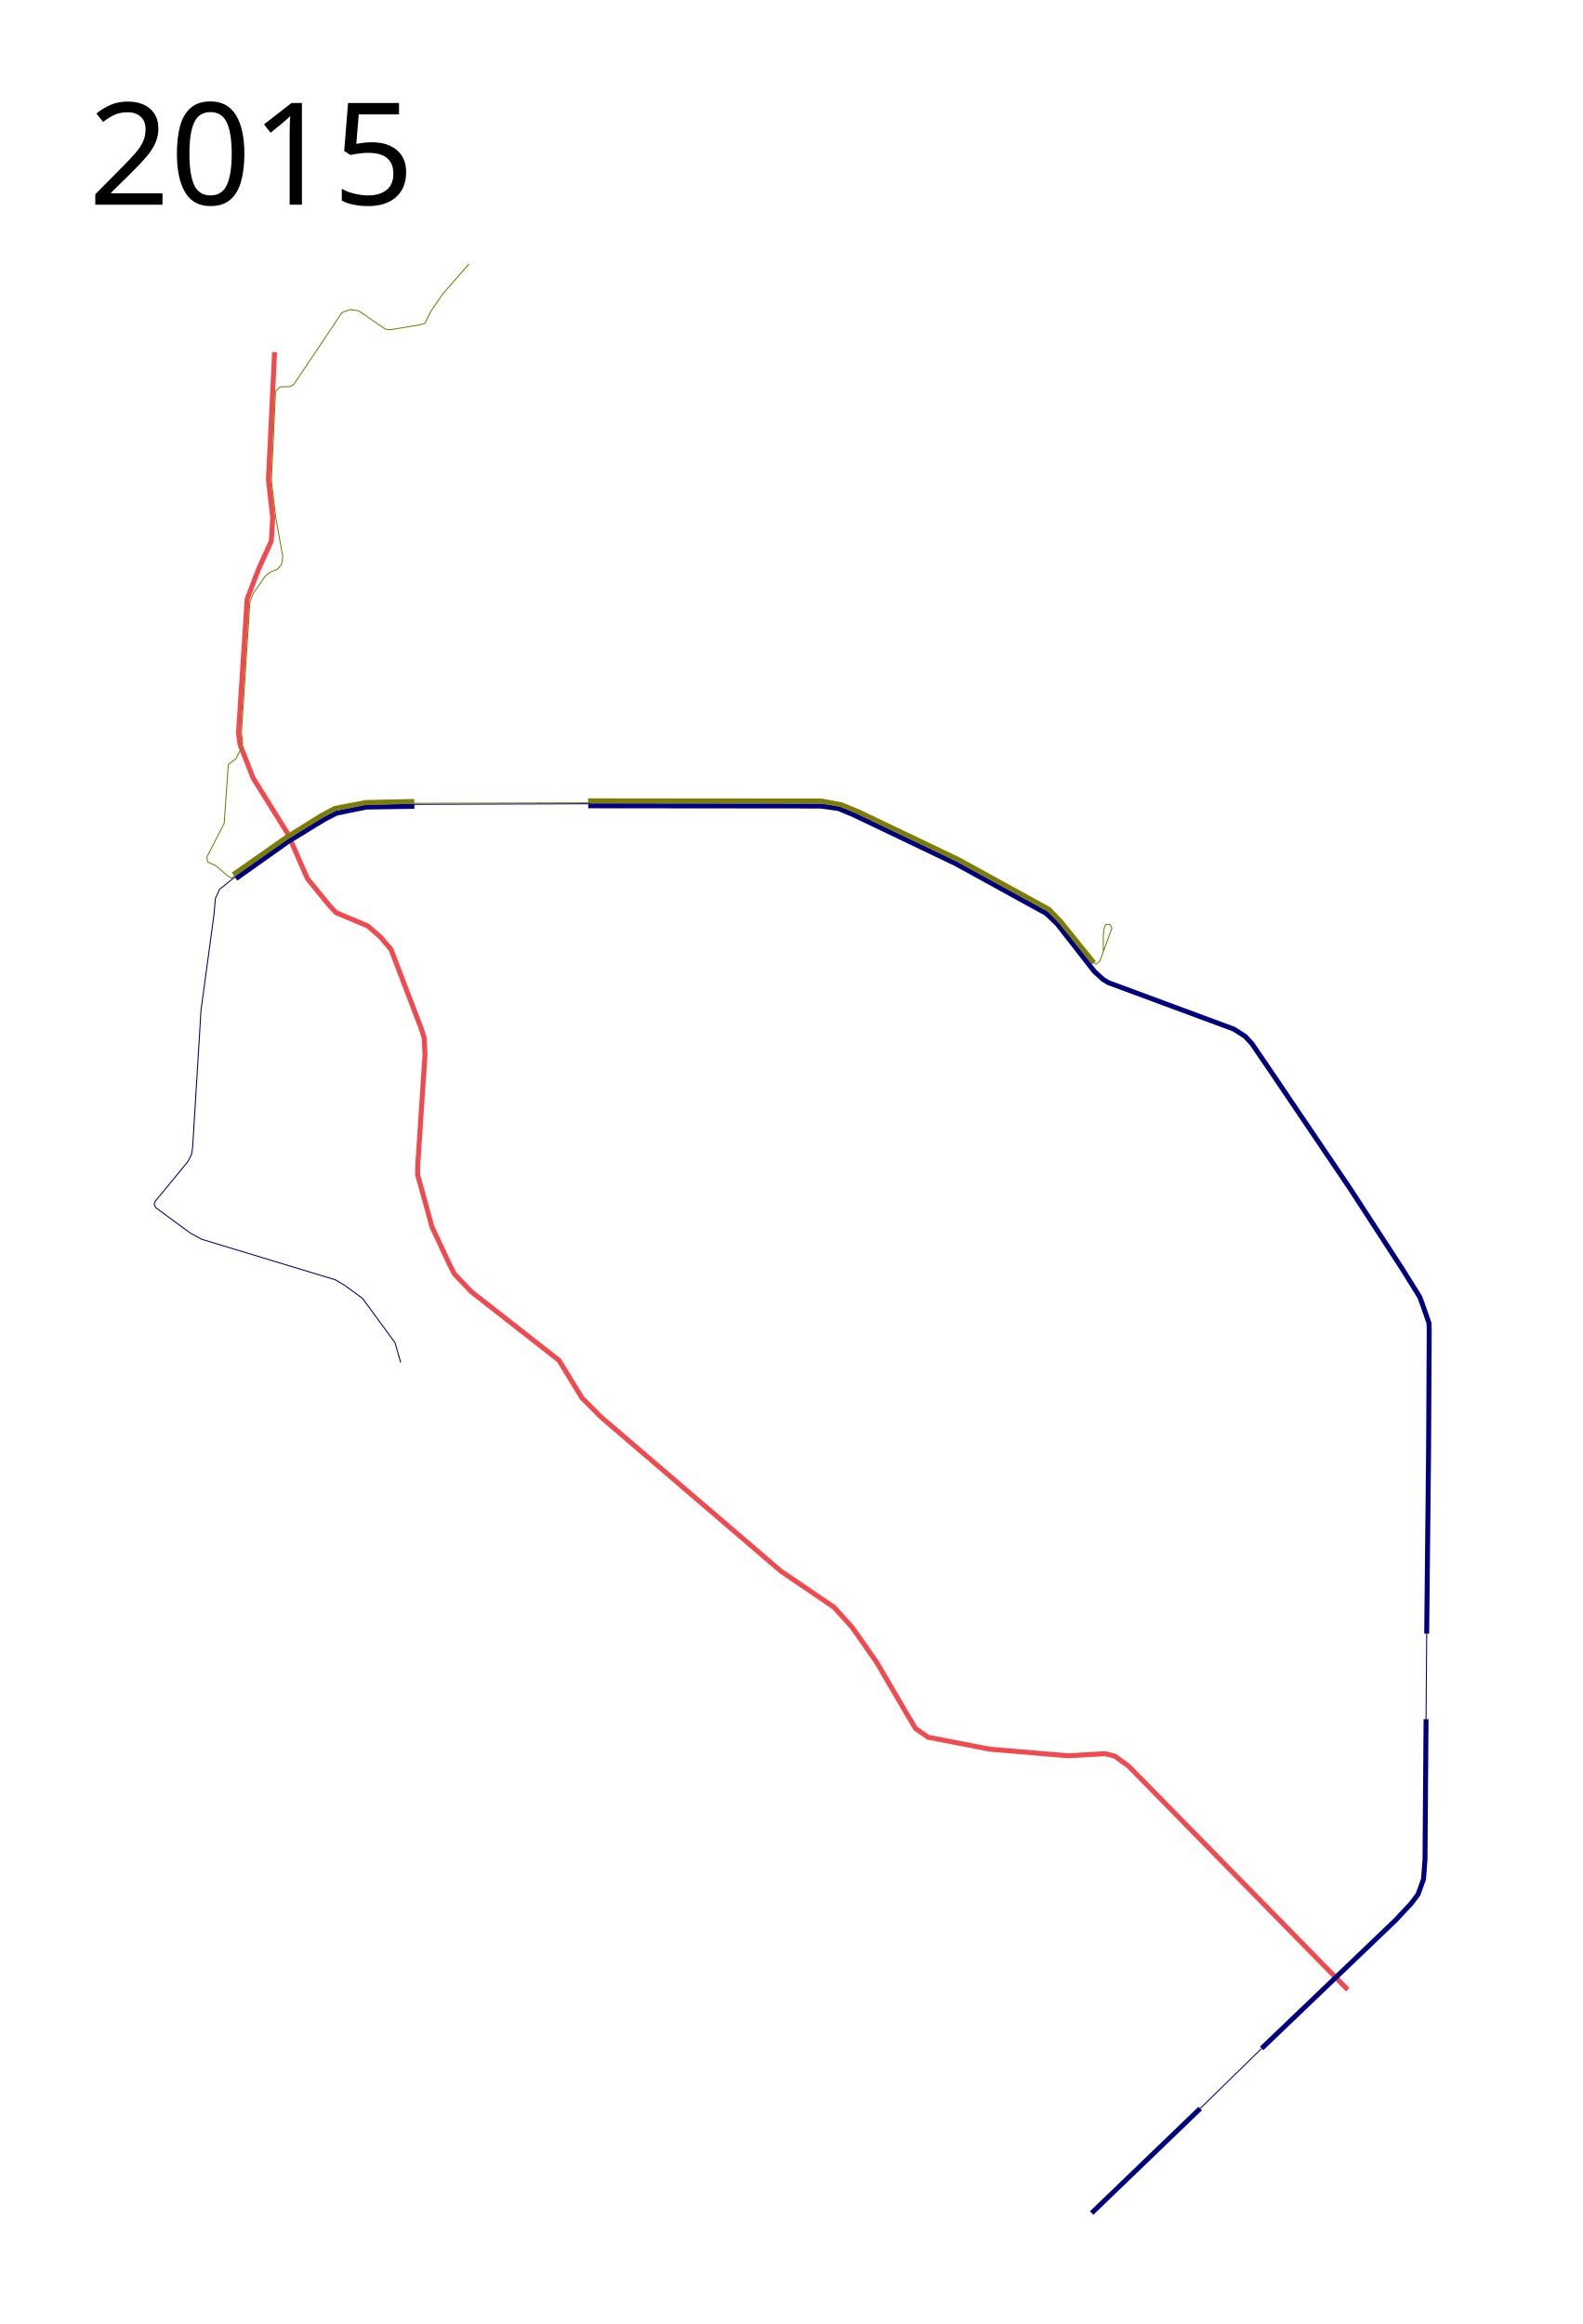
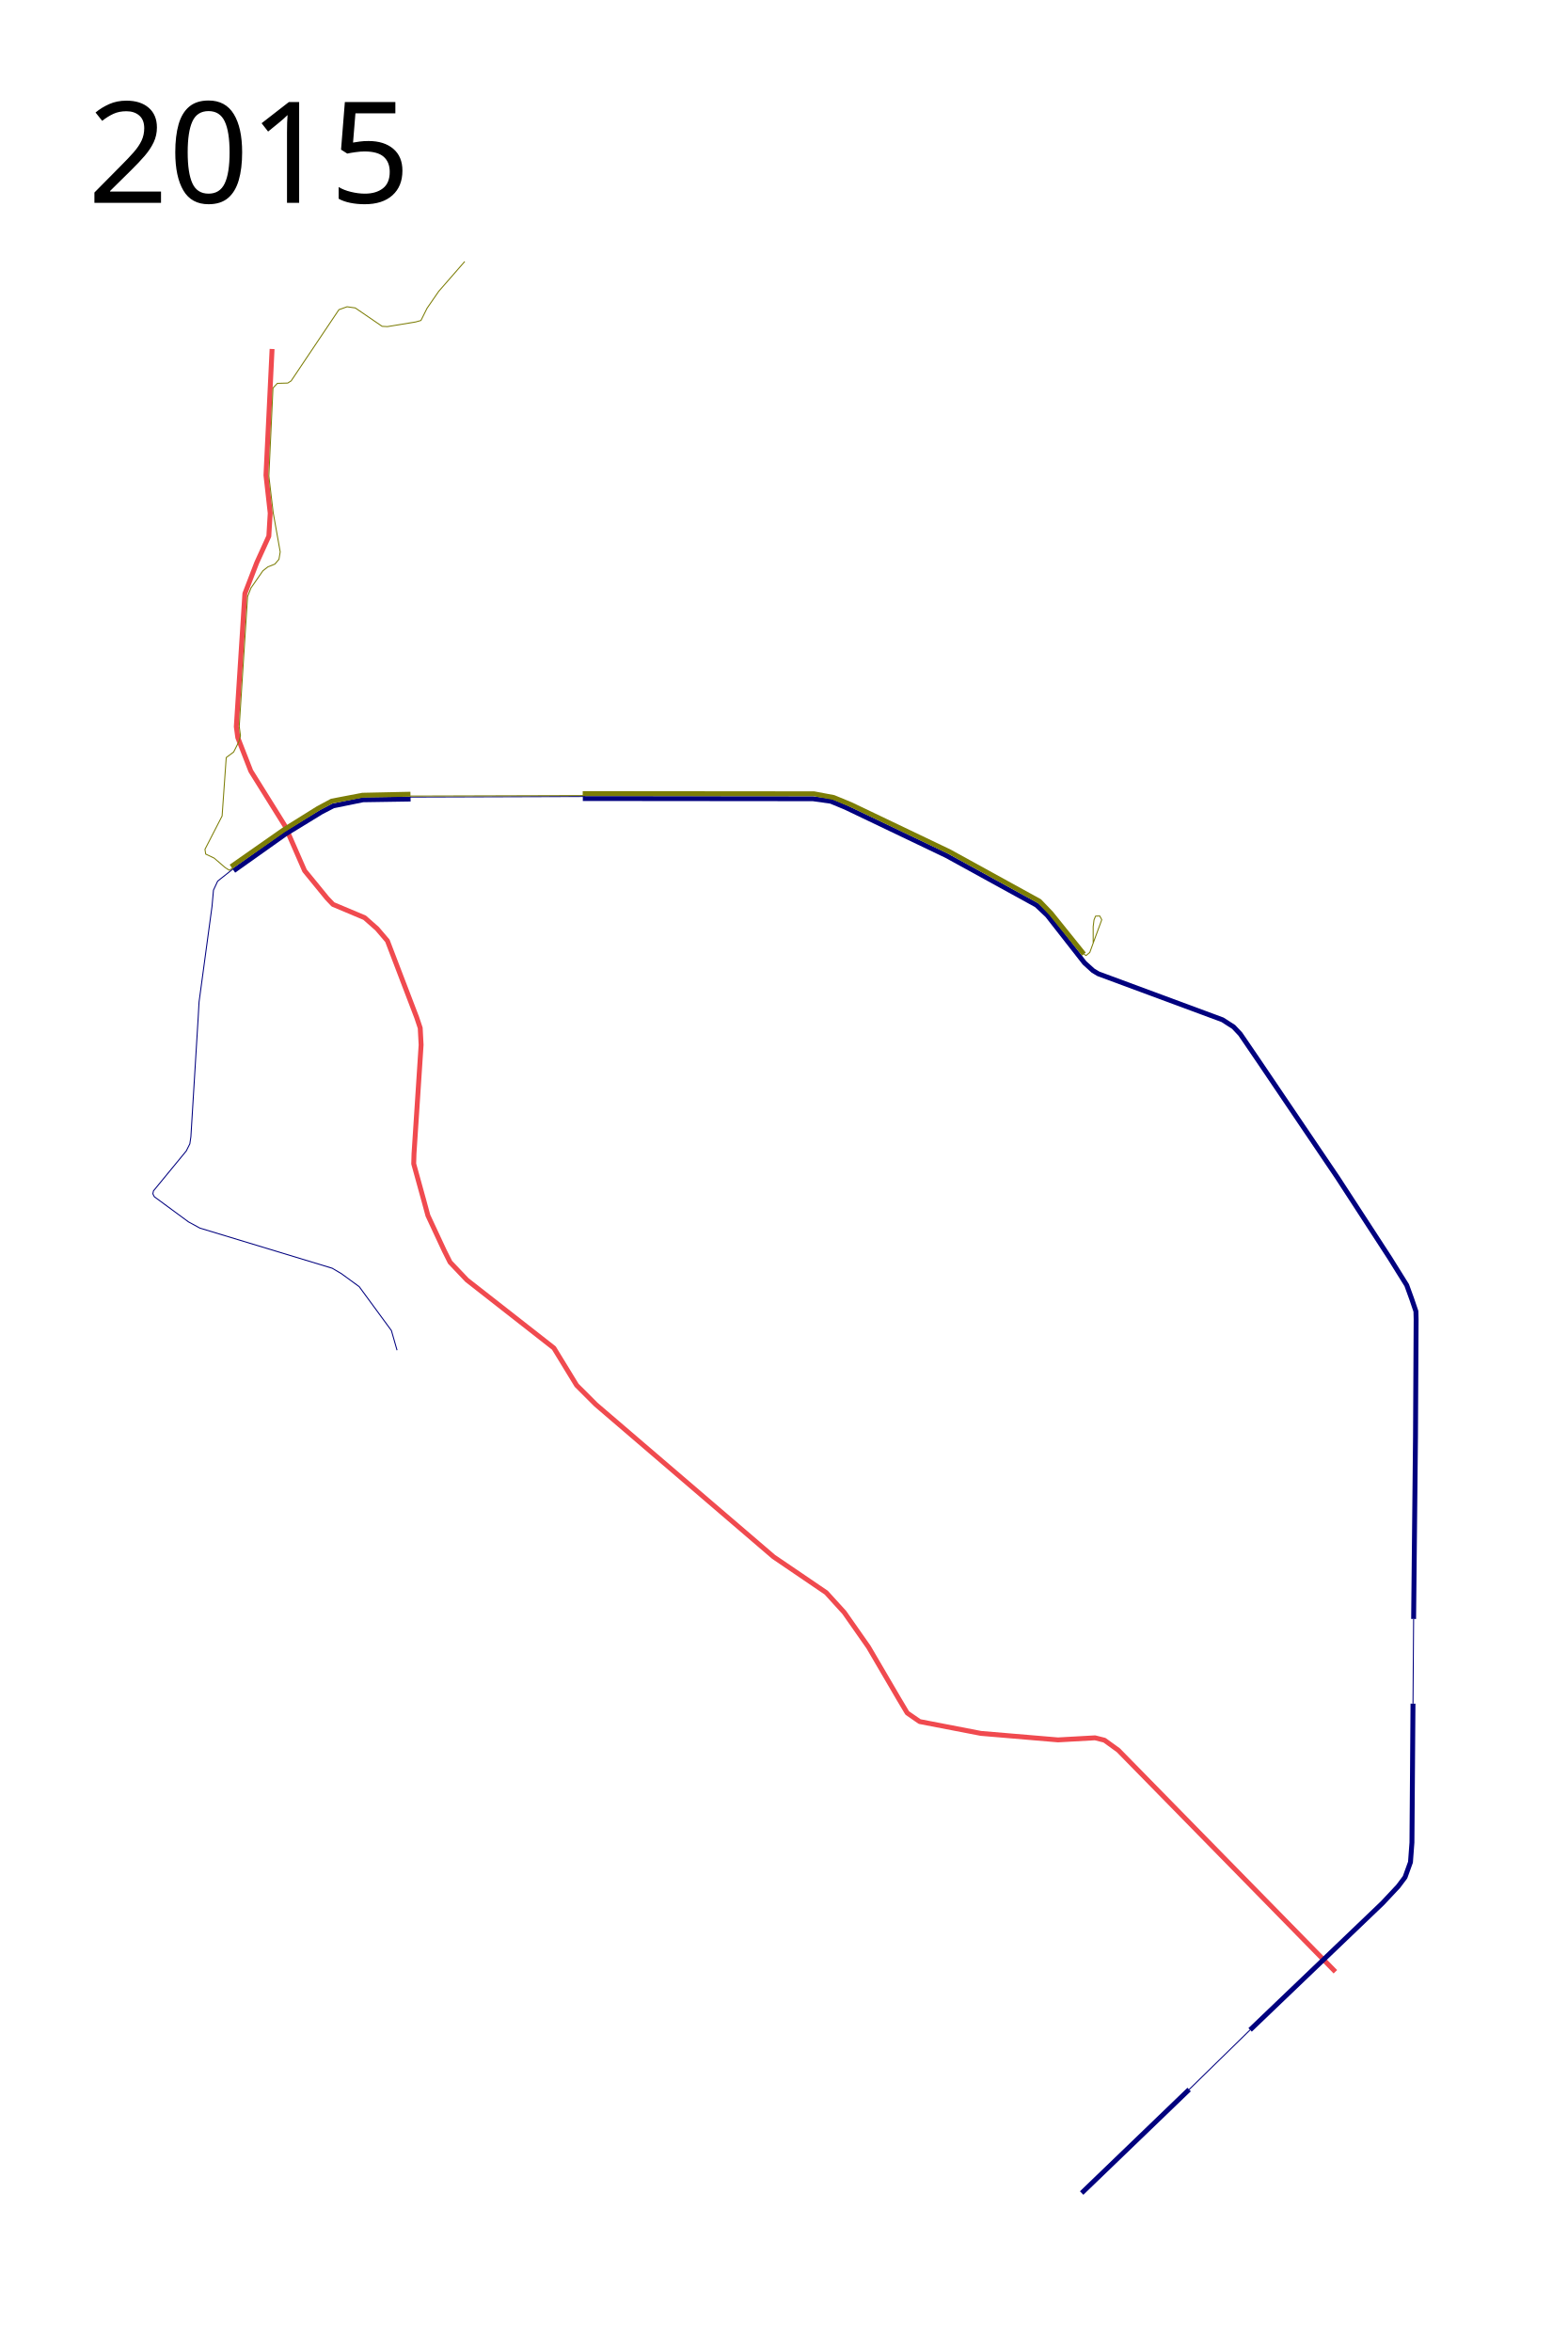
- <svg xmlns="http://www.w3.org/2000/svg" width="1600" height="2350">
+ <svg xmlns="http://www.w3.org/2000/svg" width="1600" height="2400">
  <path d="M1362.903 2012.001l-221.51-226.036-14.184-10.261-9.657-2.414-37.723 2.112-78.766-6.639-62.47-12.071-12.674-8.752-8.45-14.184-31.084-53.114-24.746-35.309-18.409-20.22-53.718-36.515-181.372-155.42-19.616-19.616-23.238-38.024-88.724-69.41-17.202-18.108-6.036-12.071-16.598-35.61-3.923-14.486-10.562-38.327.301-10.26 7.243-111.058-.905-17.201-3.622-10.864-29.876-78.163-10.563-12.373-12.675-11.166-32.29-13.58-6.036-6.338-22.936-28.066-19.918-45.569-35.007-56.132-13.278-34.102-1.51-11.166 8.753-135.803 12.07-31.385 12.374-27.16 1.41-23.497-4.337-38.754 6.247-128.78" fill="none" stroke="#f04a4f" stroke-width="5" stroke-linejoin="round" />
  <path d="M1103.957 2237.788l109.688-105.64" fill="none" stroke="#00007e" stroke-width="5" stroke-linejoin="round" />
  <path d="M1213.645 2132.148l62.235-60.84" fill="none" stroke="#00007e" stroke-linejoin="round" />
  <path d="M1275.88 2071.307l135.078-129.316 16.005-17.072 7.042-9.389 5.548-15.364 1.494-20.06 1.067-141.693" fill="none" stroke="#00007e" stroke-width="5" stroke-linejoin="round" />
  <path d="M1442.114 1738.413l.64-86.424" fill="none" stroke="#00007e" stroke-linejoin="round" />
  <path d="M1442.754 1651.989l1.92-186.08.64-119.714-.213-8.109-4.268-12.59-5.121-14.084-17.285-27.741-38.838-59.75-14.724-22.62-80.663-119.288-18.352-26.887-6.828-7.256-11.31-7.255-126.756-46.947-5.335-3.2-8.725-7.899-37.992-48.573-11.077-10.45-91.795-50.445-103.177-49.324-14.935-6.189-18.241-2.552-234.839-.219" fill="none" stroke="#00007e" stroke-width="5" stroke-linejoin="round" />
  <path d="M597.105 812.763l-178.9.587" fill="none" stroke="#00007e" stroke-linejoin="round" />
  <path d="M419.048 815.352l-48.598.745-30.313 6.197-11.948 6.175-36.806 22.514-52.819 37.458" fill="none" stroke="#00007e" stroke-width="5" stroke-linejoin="round" />
  <path d="M237.932 886.545l-15.791 12.59-4.268 9.176-1.494 16.644-13.23 97.522-.854 15.364-7.469 122.061-1.067 7.256-3.627 7.255-33.503 40.758-.64 2.988 1.494 2.987 34.783 25.607 11.736 6.402 135.079 40.972 9.389 5.548 18.138 13.23 32.863 44.813 5.762 20.06" fill="none" stroke="#00007e" stroke-linejoin="round" />
  <text style="-inkscape-font-specification:Sans" y="206.961" x="89.453" font-weight="400" font-size="144px" font-family="Sans">
    <tspan y="206.961" x="89.453">2015</tspan>
  </text>
  <path d="M1106.235 973.579l-33.496-41.608-11.798-12.324-91.812-50.505-100.847-48.195-17.38-7.163-20.12-3.792-236.057-.21" fill="none" stroke="#7c7d06" stroke-width="5" stroke-linejoin="round" />
  <path d="M1106.235 973.579l2.213 1.474 3.792-3.16 12.218-33.391-2-3.792-4.32.105-1.58 3.897-.842 6.847v17.17M596.727 811.783l-178.334.527" fill="none" stroke="#7c7d06" stroke-linejoin="round" />
  <path d="M418.92 810.414l-48.981 1.053-31.39 6.004-14.115 7.584-34.972 21.805-53.615 37.5" fill="none" stroke="#7c7d06" stroke-width="5" stroke-linejoin="round" />
  <path d="M237.848 885.413l-3.792 2.633-4.214-2.739-11.27-9.69-8.638-4.109-.737-4.845 17.485-34.024 4.214-59.62 7.584-5.688 5.267-10.428 1.685-6.11-1.264-9.48 1.79-27.914 6.742-104.703 3.476-8.743 12.114-17.486 5.056-4.003 7.163-2.844 4.213-4.95 1.264-7.48-7.162-40.132-4.425-37.289 4.214-89.851 4.424-4.74 10.639-.317 3.476-2.212 48.75-72.647 8.342-2.979 8.342 1.192 27.41 18.77 5.363.298 28.9-4.767 5.362-1.49 6.257-12.513 11.917-17.28 26.516-30.39" fill="none" stroke="#7c7d06" stroke-linejoin="round" />
</svg>
